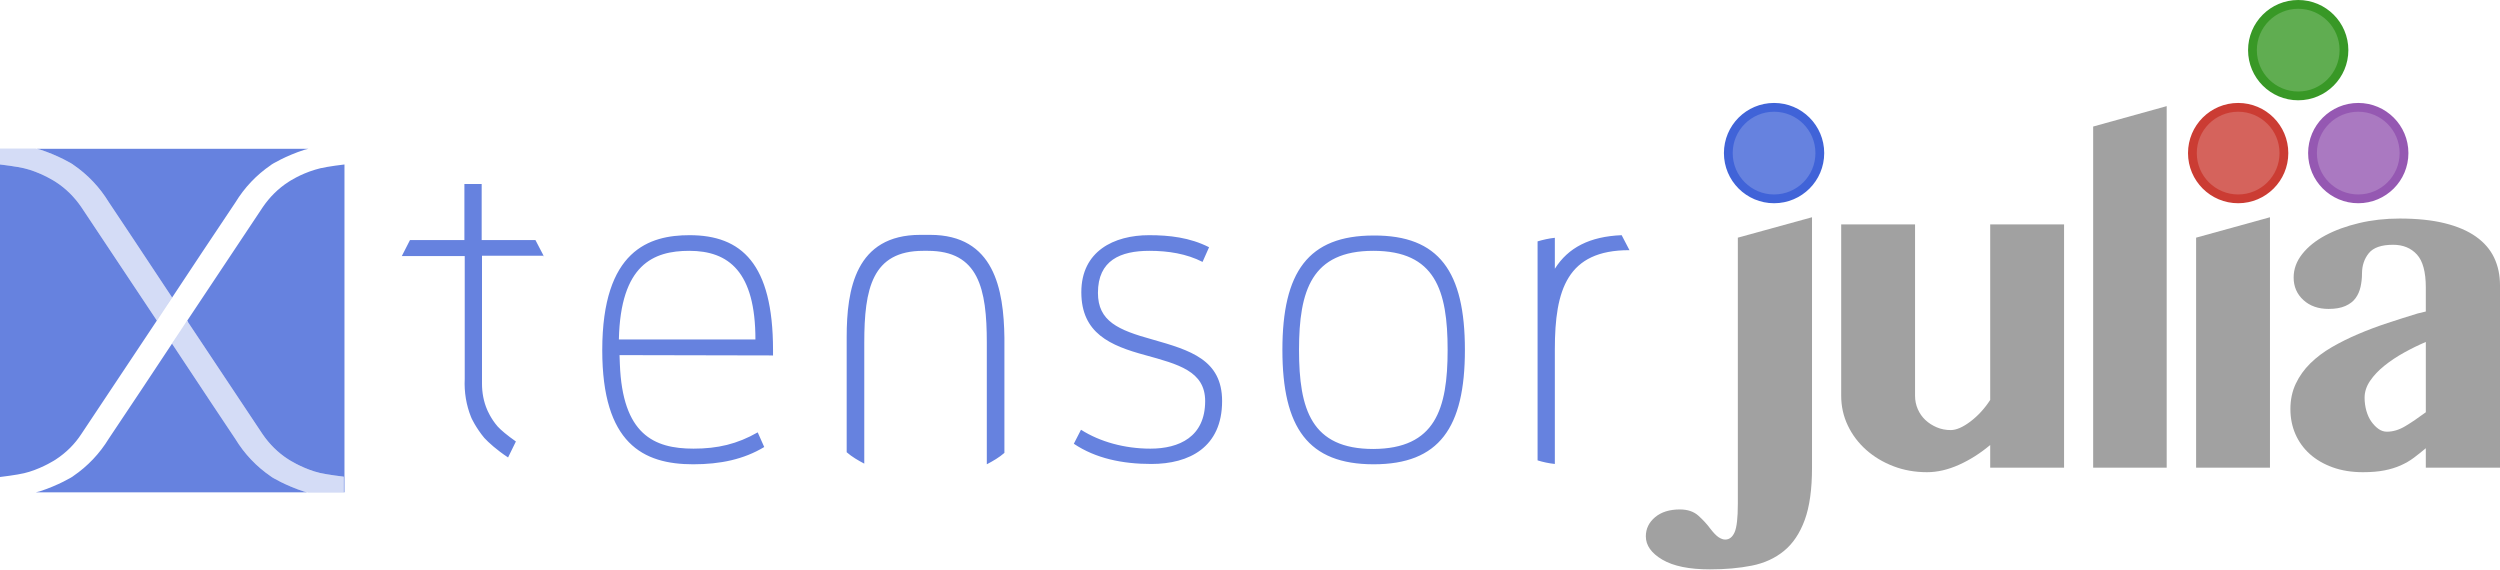
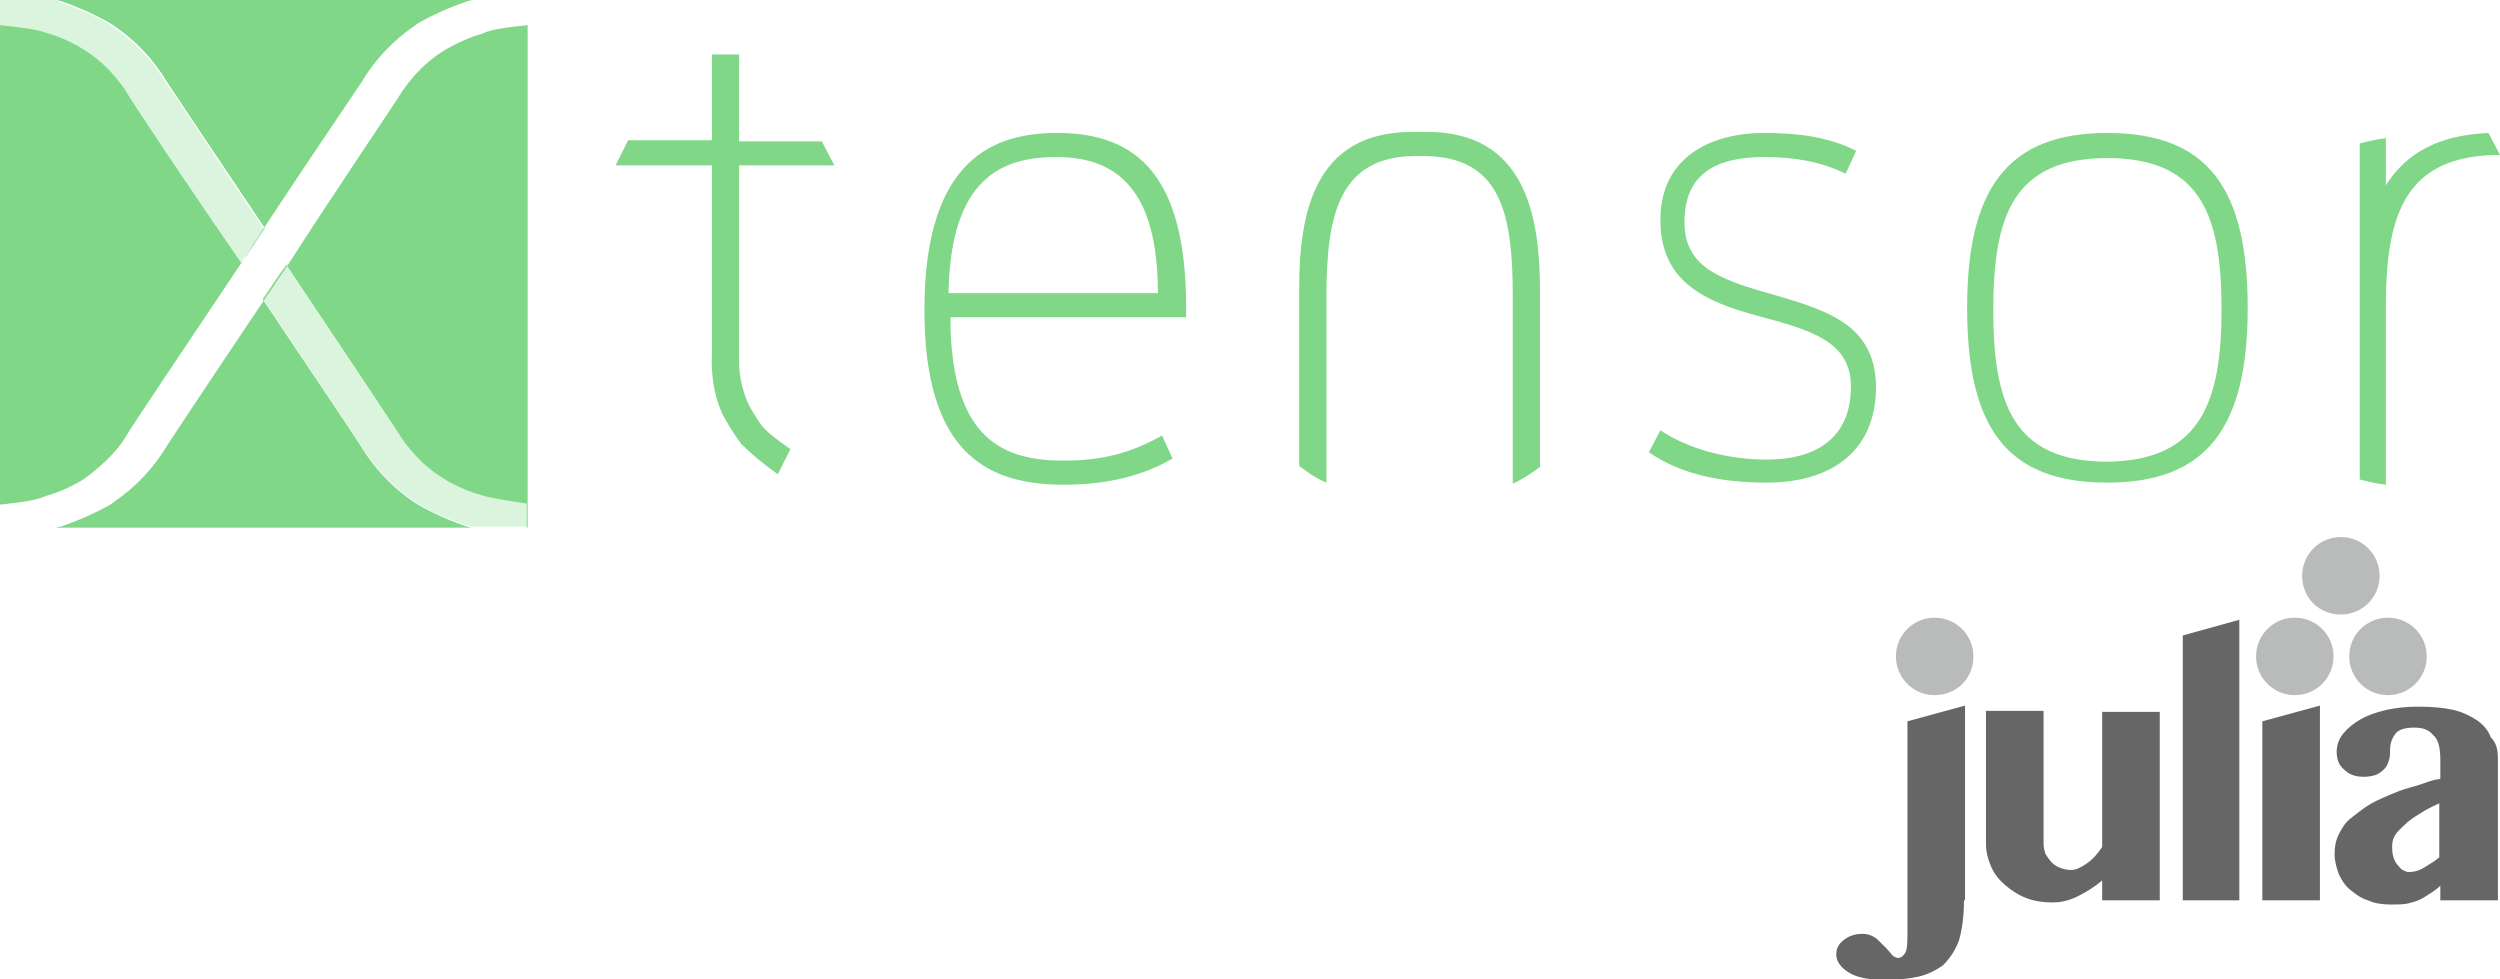
- <svg xmlns="http://www.w3.org/2000/svg" xml:space="preserve" version="1.1" viewBox="0 0 1092.787 248.882" id="svg2" width="1092.787" height="248.882">
-   <defs id="defs30" />
-   <g transform="matrix(1.25,0,0,-1.25,714.418,253.8815)" id="g4">
-     <g id="g6" style="fill:#a1a1a1;fill-opacity:1;fill-rule:nonzero;stroke:none;stroke-opacity:1">
-       <path d="m 62.113,39.57 0,87.566 -25.941,-7.137 0,-93.117 c -6e-6,-4.909 -0.378,-8.213 -1.133,-9.912 -0.755,-1.699 -1.85,-2.549 -3.285,-2.549 -0.68,2e-5 -1.435,0.264 -2.266,0.793 -0.831,0.529 -1.85,1.586 -3.059,3.172 -1.057,1.435 -2.398,2.889 -4.021,4.361 -1.624,1.473 -3.795,2.209 -6.514,2.209 -3.625,1.4e-5 -6.514,-0.906 -8.666,-2.719 -2.152,-1.813 -3.228,-4.04 -3.228,-6.684 2e-5,-3.172 1.926,-5.891 5.777,-8.156 3.852,-2.266 9.402,-3.398 16.652,-3.398 5.362,3e-5 10.233,0.434 14.613,1.303 4.38,0.869 8.137,2.587 11.271,5.154 3.134,2.568 5.551,6.174 7.25,10.818 1.699,4.645 2.549,10.743 2.549,18.295 z" id="path8" style="fill:#a1a1a1;fill-opacity:1;stroke:none;stroke-opacity:1" />
-       <path d="m 98.143,124.645 -25.828,0 0,-59.926 c -6e-6,-3.701 0.774,-7.174 2.322,-10.422 1.548,-3.247 3.682,-6.079 6.4,-8.496 2.719,-2.417 5.891,-4.324 9.516,-5.721 3.625,-1.397 7.552,-2.096 11.781,-2.096 3.625,10e-7 7.363,0.868 11.215,2.605 3.852,1.737 7.476,4.04 10.875,6.91 l 0,-7.93 25.828,0 0,85.074 -25.828,0 0,-61.398 c -1.964,-3.021 -4.267,-5.532 -6.91,-7.533 -2.643,-2.001 -4.947,-3.002 -6.91,-3.002 -1.737,-1.3e-5 -3.361,0.321 -4.871,0.963 -1.51,0.642 -2.832,1.492 -3.965,2.549 -1.133,1.057 -2.02,2.322 -2.662,3.795 -0.642,1.473 -0.963,3.04 -0.963,4.701 z" id="path10" style="fill:#a1a1a1;fill-opacity:1;stroke:none;stroke-opacity:1" />
-       <path d="m 186.141,39.57 0,126.422 -25.715,-7.137 0,-119.285 z" id="path12" style="fill:#a1a1a1;fill-opacity:1;stroke:none;stroke-opacity:1" />
-       <path d="m 196.427,120 0,-80.43 25.828,0 0,87.566 z" id="path14" style="fill:#a1a1a1;fill-opacity:1;stroke:none;stroke-opacity:1" />
-       <path d="m 276.754,83.523 0,-24.582 c -2.643,-1.964 -5.041,-3.587 -7.193,-4.871 -2.152,-1.284 -4.286,-1.926 -6.4,-1.926 -1.057,-1.3e-5 -2.039,0.321 -2.945,0.963 -0.906,0.642 -1.737,1.492 -2.492,2.549 -0.755,1.057 -1.341,2.322 -1.756,3.795 -0.415,1.473 -0.623,3.002 -0.623,4.588 -3e-5,2.039 0.642,4.003 1.926,5.891 1.284,1.888 2.964,3.663 5.041,5.324 2.077,1.661 4.38,3.191 6.91,4.588 2.53,1.397 5.041,2.624 7.533,3.682 z m 25.941,-43.953 0,63.777 c -8e-5,3.549 -0.68,6.759 -2.039,9.629 -1.359,2.87 -3.474,5.324 -6.344,7.363 -2.87,2.039 -6.514,3.606 -10.932,4.701 -4.418,1.095 -9.686,1.643 -15.803,1.643 -4.984,-9e-5 -9.704,-0.529 -14.16,-1.586 -4.456,-1.057 -8.383,-2.492 -11.781,-4.305 -3.398,-1.813 -6.098,-3.984 -8.1,-6.514 -2.001,-2.53 -3.002,-5.268 -3.002,-8.213 0,-3.172 1.133,-5.796 3.398,-7.873 2.266,-2.077 5.211,-3.115 8.836,-3.115 2.341,-5.5e-5 4.286,0.34 5.834,1.02 1.548,0.68 2.738,1.586 3.568,2.719 0.831,1.133 1.416,2.454 1.756,3.965 0.34,1.51 0.51,3.059 0.51,4.645 -3e-5,2.794 0.793,5.173 2.379,7.137 1.586,1.963 4.418,2.945 8.496,2.945 3.474,-8e-5 6.249,-1.133 8.326,-3.398 2.077,-2.266 3.115,-6.117 3.115,-11.555 l 0,-8.383 -2.832,-0.68 c -3.474,-1.057 -6.986,-2.171 -10.535,-3.342 -3.55,-1.171 -6.967,-2.454 -10.252,-3.852 -3.285,-1.397 -6.363,-2.926 -9.232,-4.588 -2.87,-1.661 -5.381,-3.55 -7.533,-5.664 -2.152,-2.115 -3.852,-4.494 -5.098,-7.137 -1.246,-2.643 -1.869,-5.589 -1.869,-8.836 0,-3.172 0.585,-6.098 1.756,-8.779 1.171,-2.681 2.851,-5.003 5.041,-6.967 2.19,-1.964 4.852,-3.512 7.986,-4.645 3.134,-1.133 6.665,-1.699 10.592,-1.699 2.87,-3e-6 5.362,0.208 7.477,0.623 2.115,0.415 4.021,1.001 5.721,1.756 1.699,0.755 3.228,1.643 4.588,2.662 1.359,1.02 2.756,2.133 4.191,3.342 l 0,-6.797 z" id="path16" style="fill:#a1a1a1;fill-opacity:1;stroke:none;stroke-opacity:1" />
+ <svg xmlns="http://www.w3.org/2000/svg" version="1.1" id="Calque_1" x="0px" y="0px" viewBox="0 0 238.8 93.5" style="enable-background:new 0 0 238.8 93.5;" xml:space="preserve">
+   <style type="text/css">
+ 	.st0{fill:#7FD787;}
+ 	.st1{opacity:0.28;fill:#7FD787;enable-background:new    ;}
+ 	.st2{fill:#666666;}
+ 	.st3{fill:#B9BABA;}
+ </style>
+   <g>
+     <g>
+       <path class="st0" d="M79.7,15.9L79.7,15.9L79.7,15.9L79.7,15.9z M71.4,38.4c-0.5-1.2-0.8-2.5-0.8-3.8c0-0.9,0-18.8,0-18.8h9.1    l-1.2-2.3h-7.9V5.2H68v8.2h-8l-1.2,2.4H68c0,0,0,17.1,0,18c-0.1,1.9,0.2,3.9,0.9,5.5c0,0.1,0.8,1.6,1.9,3.1    c0.6,0.6,1.8,1.7,3.5,2.9l1.2-2.4c-1.3-0.9-2.2-1.6-2.7-2.2C71.9,39.5,71.4,38.4,71.4,38.4z M42.3,4.9c-1.6,1-2.8,2.3-3.8,3.7    C38.1,9.3,31.4,19.2,27.7,25C24.5,29.7,16.5,41.7,16,42.5c-1.3,2.2-3.1,4.1-5.2,5.5c0,0.1-2.3,1.4-5,2.3c-0.2,0-0.4,0.1-0.5,0.1    H45c-0.1,0-0.2-0.1-0.4-0.1c-2.7-0.9-4.9-2.2-5-2.3c-2.1-1.4-3.9-3.3-5.2-5.5c-0.4-0.6-5.6-8.4-9.3-13.9c0.9-1.3,1.6-2.5,2.3-3.3    c0,0.1,0.1,0.1,0.1,0.2c3.8,5.7,10.5,15.7,10.9,16.4c1,1.4,2.2,2.7,3.8,3.7c0,0,1.6,1.1,3.8,1.7c0.9,0.3,2.4,0.5,4.3,0.8v2.3h0.1    v-48c-1.9,0.2-3.5,0.4-4.3,0.8C44,3.8,42.3,4.9,42.3,4.9z M11.9,41.9c0.4-0.8,7.1-10.7,10.9-16.4c3.1-4.9,11.1-16.7,11.7-17.6    c1.3-2.2,3.1-4.1,5.2-5.5c0-0.1,2.3-1.4,5-2.3C44.8,0.1,45,0,45.2,0H5.4c0.1,0,0.3,0.1,0.4,0.1c2.7,0.9,4.9,2.2,5,2.3    c2.1,1.4,3.9,3.3,5.2,5.5c0.4,0.6,5.6,8.4,9.3,13.9c-0.9,1.3-1.6,2.5-2.3,3.3c0-0.1-0.1-0.1-0.1-0.2C19,19.3,12.3,9.3,11.9,8.5    c-1-1.4-2.2-2.7-3.8-3.7c0,0-1.6-1.1-3.8-1.7C3.5,2.8,1.9,2.6,0,2.4v45.8c1.9-0.2,3.5-0.4,4.3-0.8c2.2-0.6,3.8-1.7,3.8-1.7    C9.7,44.5,11,43.3,11.9,41.9z M201.3,12.7c-9.6,0-13.4,5.4-13.4,16.7c0,11.5,3.8,16.7,13.4,16.7c9.6,0,13.4-5.4,13.4-16.7    C214.7,18,210.9,12.7,201.3,12.7z M201.3,44.1c-9.1,0-10.9-5.7-10.9-14.5s1.8-14.5,10.9-14.5c9.1,0,10.9,5.7,10.9,14.5    C212.2,38.2,210.3,44,201.3,44.1z M237.7,12.7c-4.6,0.2-7.8,1.8-9.8,5v-4.5c-0.9,0.1-1.7,0.3-2.5,0.5v32.1    c0.8,0.2,1.6,0.4,2.5,0.5v-17c0-8.8,1.8-14.5,10.9-14.5l0,0L237.7,12.7z M101,12.7c-5.8,0-12.7,2.2-12.7,16.9    c0,13.6,5.9,16.7,13.3,16.7c4,0,7.5-0.8,10.4-2.5l-1-2.2c-3,1.7-5.8,2.4-9.4,2.4c-5.8,0-10.4-2.1-10.8-12.4v-1.3h22.5l0,0v-0.9    C113.3,16.9,108.7,12.7,101,12.7z M90.6,28c0.2-11,5.1-13,10.3-13c5.7,0,9.7,3,9.7,13H90.6z M136.3,12.6h-1.4    c-9.5,0-10.8,8-10.8,15v16.9c0.8,0.6,1.6,1.2,2.6,1.6V28.4c0-7.9,1.2-13.5,8.6-13.5h0.6c7.5,0,8.6,5.5,8.6,13.5v17.8    c0.9-0.4,1.8-1,2.6-1.6V27.8C147.1,20.6,145.7,12.6,136.3,12.6z M168.9,28c-5-1.4-8-2.7-8-6.8c0-4.8,3.3-6.2,7.6-6.2    c2.8,0,5.4,0.4,7.8,1.6l1-2.2c-2.8-1.4-5.8-1.7-8.8-1.7c-5.2,0-9.9,2.4-9.9,8.3s4.2,7.8,9.4,9.2c4.9,1.3,8.8,2.4,8.8,6.7    c0,5.3-3.8,7-8,7c-3.8,0-7.5-1-10.2-2.8l-1.1,2.1c3.2,2.2,7.1,2.9,11.3,2.9c5.5,0,10.4-2.5,10.4-9.2    C179.1,30.9,174.4,29.6,168.9,28z" />
+       <path class="st1" d="M27.4,25.2c-0.6,0.9-1.4,2.1-2.3,3.3c3.7,5.5,8.8,13.3,9.3,13.9c1.3,2.2,3.1,4.1,5.2,5.5c0,0.1,2.3,1.4,5,2.3    c0.2,0,0.4,0.1,0.5,0.1h5.2V48c-1.9-0.2-3.5-0.4-4.3-0.8c-2.2-0.6-3.8-1.7-3.8-1.7c-1.6-1-2.8-2.3-3.8-3.7    C38,41,31.3,31.1,27.5,25.4l0,0C27.5,25.4,27.5,25.3,27.4,25.2 M5.2,0H0v2.4c1.9,0.2,3.5,0.4,4.3,0.8c2.2,0.6,3.8,1.7,3.8,1.7    c1.6,1,2.8,2.3,3.8,3.7C12.3,9.3,19,19.2,22.8,25l0,0c0,0.1,0.1,0.1,0.1,0.2c0.6-0.9,1.4-2.1,2.3-3.3C21.5,16.4,16.4,8.6,15.9,8    c-1.3-2.2-3.1-4.1-5.2-5.5c0-0.1-2.3-1.4-5-2.3C5.6,0.1,5.4,0,5.2,0" />
    </g>
-     <g stroke-miterlimit="4" id="g18" style="stroke-width:3.07;stroke-linecap:butt;stroke-miterlimit:4">
-       <circle cx="48.842" cy="149.57" r="16" id="circle20" style="fill:#6682df;stroke:#4063d8" />
-       <circle cx="211.131" cy="149.57" r="16" id="circle22" style="fill:#d5635c;stroke:#cb3c33" />
-       <circle cx="232.131" cy="185.57" r="16" id="circle24" style="fill:#60ad51;stroke:#389826" />
-       <circle cx="253.131" cy="149.57" r="16" id="circle26" style="fill:#aa79c1;stroke:#9558b2" />
-     </g>
-     <path style="fill:#6682df;fill-opacity:1" d="M 16.145 65.053 C 16.567 65.148 16.999 65.243 17.379 65.338 C 25.356 67.902 31.91 71.748 32.053 72.033 C 38.321 76.307 43.591 81.863 47.58 88.416 C 49.005 90.41 64.246 113.487 75.215 130.012 C 72.651 133.858 70.371 137.42 68.52 140.127 C 68.377 139.842 68.236 139.699 68.094 139.414 C 56.84 122.462 36.895 92.547 35.471 90.41 C 32.622 86.279 28.918 82.433 24.217 79.441 C 24.217 79.441 19.231 76.164 12.82 74.17 C 10.256 73.315 5.841 72.603 0 71.891 L 0 208.504 C 5.841 207.792 10.256 207.079 12.82 206.225 C 19.231 204.23 24.217 200.953 24.217 200.953 C 29.06 197.819 32.764 193.973 35.471 189.842 C 36.895 187.705 56.84 157.79 68.094 140.838 C 77.496 126.593 101.142 90.98 102.852 88.559 C 106.84 82.006 112.111 76.449 118.379 72.176 C 118.521 71.891 125.075 68.045 133.053 65.48 L 134.762 65.053 L 16.145 65.053 z M 150.574 71.891 C 144.734 72.603 140.316 73.315 137.752 74.17 C 131.057 76.164 126.215 79.441 126.215 79.441 C 121.514 82.433 117.81 86.279 114.961 90.41 C 113.536 92.547 93.592 122.462 82.338 139.414 C 72.936 153.659 49.29 189.272 47.58 191.693 C 43.591 198.246 38.321 203.803 32.053 208.076 C 31.91 208.361 25.356 212.207 17.379 214.771 L 15.67 215.199 L 134.191 215.199 L 133.053 214.914 C 125.075 212.35 118.521 208.504 118.379 208.219 C 112.111 203.945 106.84 198.389 102.852 191.836 C 101.427 189.842 86.184 166.765 75.215 150.24 C 77.779 146.394 80.058 142.834 81.91 140.127 C 82.053 140.412 82.195 140.553 82.195 140.838 C 93.449 157.79 113.394 187.705 114.818 189.842 C 117.667 193.973 121.371 197.819 126.072 200.811 C 126.072 200.811 131.058 204.088 137.469 206.082 C 140.033 206.937 144.448 207.649 150.289 208.361 L 150.289 215.199 L 150.574 215.199 L 150.574 71.891 z M 202.996 80.438 L 202.996 104.939 L 179.207 104.939 L 175.645 111.92 L 203.139 111.92 L 203.139 165.625 C 202.854 171.466 203.851 177.165 205.846 182.15 C 205.846 182.435 208.124 187.137 211.686 191.41 C 213.537 193.405 217.1 196.681 222.086 199.957 L 225.504 192.977 C 221.658 190.27 218.952 187.991 217.527 186.424 C 214.536 183.005 212.969 179.158 212.969 179.158 C 211.402 175.597 210.689 171.608 210.689 167.762 L 210.689 111.777 L 237.613 111.777 L 234.051 104.939 L 210.547 104.939 L 210.547 80.438 L 202.996 80.438 z M 402.289 102.66 C 373.941 102.66 370.096 126.45 370.096 147.391 L 370.096 197.678 C 372.375 199.672 375.08 201.24 377.787 202.664 L 377.787 149.812 C 377.787 126.165 381.207 109.641 403.572 109.641 L 405.566 109.641 C 427.789 109.641 431.35 126.165 431.35 149.812 L 431.35 202.947 C 434.056 201.523 436.764 199.957 439.043 197.963 L 439.043 147.676 C 438.758 126.45 434.626 102.66 406.562 102.66 L 402.289 102.66 z M 301.432 102.803 C 283.91 102.803 263.254 109.214 263.254 153.09 C 263.254 193.832 281.062 202.947 303 202.947 C 314.824 202.947 325.08 200.812 334.055 195.398 L 331.205 188.988 C 322.23 194.117 313.682 196.111 303.141 196.111 C 285.761 196.111 272.087 189.842 270.947 159.072 L 270.805 155.227 L 337.758 155.369 L 337.9 155.512 L 337.9 152.947 C 337.9 115.197 324.082 102.803 301.432 102.803 z M 502.291 102.803 C 486.906 102.803 472.662 109.783 472.662 127.732 C 472.662 145.682 485.339 151.095 500.582 155.227 C 514.97 159.215 526.793 162.207 526.793 175.312 C 526.793 190.982 515.397 196.111 502.861 196.111 C 491.607 196.111 480.782 193.118 472.52 187.848 L 469.385 193.973 C 478.929 200.383 490.611 202.807 503.289 202.807 C 519.814 202.807 534.201 195.541 534.201 175.312 C 534.201 157.221 520.241 153.09 503.717 148.389 C 488.759 144.258 479.926 140.411 479.926 128.018 C 479.926 113.772 489.755 109.641 502.434 109.641 C 510.696 109.641 518.674 110.923 525.654 114.484 L 528.504 108.074 C 520.099 103.801 511.123 102.803 502.291 102.803 z M 708.85 102.803 C 694.889 103.373 685.487 108.217 679.646 117.477 L 679.646 103.943 C 676.94 104.228 674.519 104.797 672.098 105.51 L 672.098 201.238 C 674.377 201.951 676.94 202.522 679.646 202.807 L 679.646 153.232 L 679.646 152.662 C 679.646 126.593 685.061 109.355 712.127 109.355 L 712.27 109.355 L 708.85 102.803 z M 600.443 102.945 C 571.81 102.945 560.555 118.901 560.555 152.947 C 560.555 186.994 571.81 202.947 600.443 202.947 C 629.077 202.947 640.33 186.994 640.33 152.947 C 640.33 118.758 629.077 102.803 600.443 102.945 z M 301.289 109.641 C 318.526 109.641 330.207 118.758 330.207 148.389 L 270.52 148.389 C 271.232 115.624 285.619 109.641 301.289 109.641 z M 600.301 109.641 C 627.367 109.641 632.779 126.878 632.779 152.947 C 632.779 178.874 627.367 196.109 600.301 196.252 C 573.235 196.252 567.82 179.016 567.82 152.947 C 567.82 126.878 573.377 109.641 600.301 109.641 z M 237.613 111.92 L 237.756 112.205 L 237.756 111.92 L 237.613 111.92 z " transform="matrix(0.8,0,0,-0.8,-571.5344,203.1052)" id="path5" />
-     <path class="st1" d="m -506.006,91.004 c -1.482,-2.165 -3.305,-5.014 -5.356,-8.091 8.775,-13.22 20.969,-31.682 22.109,-33.277 3.191,-5.242 7.408,-9.687 12.422,-13.106 0.114,-0.228 5.356,-3.305 11.738,-5.356 0.456,-0.114 0.912,-0.228 1.368,-0.342 l 12.422,0 0,5.584 c -4.673,0.57 -8.205,1.14 -10.257,1.823 -5.128,1.595 -9.117,4.217 -9.117,4.217 -3.761,2.393 -6.724,5.47 -9.003,8.775 -1.14,1.709 -17.094,25.642 -26.098,39.203 l 0,0 c 0,0.228 -0.114,0.342 -0.228,0.57 m -53.107,60.172 -12.422,0 0,-5.584 c 4.672,-0.57 8.205,-1.14 10.257,-1.823 5.128,-1.595 9.117,-4.217 9.117,-4.217 3.761,-2.393 6.724,-5.47 9.003,-8.775 1.14,-1.709 17.094,-25.642 26.098,-39.203 l 0,0 c 0.114,-0.228 0.228,-0.342 0.342,-0.57 1.482,2.165 3.305,5.014 5.356,8.091 -8.775,13.22 -20.969,31.682 -22.109,33.277 -3.191,5.242 -7.408,9.687 -12.422,13.106 -0.114,0.228 -5.356,3.305 -11.738,5.356 -0.456,0.114 -0.912,0.228 -1.482,0.342" id="path7-3" style="fill:#6682df;fill-opacity:0.278" />
+     <path class="st2" d="M187.6,86L187.6,86c0,1.6-0.2,2.9-0.5,3.9c-0.4,1-0.9,1.7-1.5,2.3c-0.7,0.5-1.5,0.9-2.4,1.1   c-0.9,0.2-2,0.3-3.1,0.3c-1.5,0-2.7-0.2-3.5-0.7c-0.8-0.5-1.2-1.1-1.2-1.7c0-0.6,0.2-1,0.7-1.4c0.5-0.4,1.1-0.6,1.8-0.6   c0.6,0,1,0.2,1.4,0.5c0.3,0.3,0.6,0.6,0.9,0.9c0.3,0.3,0.5,0.6,0.6,0.7c0.2,0.1,0.3,0.2,0.5,0.2c0.3,0,0.5-0.2,0.7-0.5   c0.2-0.4,0.2-1.1,0.2-2.1V68.9l5.5-1.5V86z M200.8,80.9c-0.4,0.6-0.9,1.2-1.5,1.6c-0.6,0.4-1,0.6-1.5,0.6c-0.4,0-0.7-0.1-1-0.2   s-0.6-0.3-0.8-0.5c-0.2-0.2-0.4-0.5-0.6-0.8c-0.1-0.3-0.2-0.6-0.2-1V67.9h-5.5v12.7c0,0.8,0.2,1.5,0.5,2.2c0.3,0.7,0.8,1.3,1.4,1.8   c0.6,0.5,1.2,0.9,2,1.2c0.8,0.3,1.6,0.4,2.5,0.4c0.8,0,1.6-0.2,2.4-0.6s1.6-0.9,2.3-1.5V86h5.5v-18h-5.5V80.9z M208.5,86l5.4,0   V59.2l-5.4,1.5V86z M216.1,86h5.5V67.4l-5.5,1.5V86z M238.6,72.5V86l-5.5,0v-1.4c-0.3,0.3-0.6,0.5-0.9,0.7c-0.3,0.2-0.6,0.4-1,0.6   c-0.4,0.2-0.8,0.3-1.2,0.4c-0.4,0.1-1,0.1-1.6,0.1c-0.8,0-1.6-0.1-2.2-0.4c-0.7-0.2-1.2-0.6-1.7-1c-0.5-0.4-0.8-0.9-1.1-1.5   c-0.2-0.6-0.4-1.2-0.4-1.9c0-0.7,0.1-1.3,0.4-1.9c0.3-0.6,0.6-1.1,1.1-1.5c0.5-0.4,1-0.8,1.6-1.2c0.6-0.4,1.3-0.7,2-1   s1.4-0.6,2.2-0.8c0.8-0.2,1.5-0.5,2.2-0.7l0.6-0.1v-1.8c0-1.2-0.2-2-0.7-2.4c-0.4-0.5-1-0.7-1.8-0.7c-0.9,0-1.5,0.2-1.8,0.6   c-0.3,0.4-0.5,0.9-0.5,1.5c0,0.3,0,0.7-0.1,1c-0.1,0.3-0.2,0.6-0.4,0.8c-0.2,0.2-0.4,0.4-0.8,0.6c-0.3,0.1-0.7,0.2-1.2,0.2   c-0.8,0-1.4-0.2-1.9-0.7c-0.5-0.4-0.7-1-0.7-1.7c0-0.6,0.2-1.2,0.6-1.7c0.4-0.5,1-1,1.7-1.4c0.7-0.4,1.6-0.7,2.5-0.9   c0.9-0.2,1.9-0.3,3-0.3c1.3,0,2.4,0.1,3.3,0.3c0.9,0.2,1.7,0.6,2.3,1c0.6,0.4,1.1,1,1.3,1.6C238.5,71,238.6,71.7,238.6,72.5z    M233.1,76.7c-0.5,0.2-1.1,0.5-1.6,0.8c-0.5,0.3-1,0.6-1.5,1c-0.4,0.4-0.8,0.7-1.1,1.1c-0.3,0.4-0.4,0.8-0.4,1.2c0,0.3,0,0.7,0.1,1   c0.1,0.3,0.2,0.6,0.4,0.8c0.2,0.2,0.3,0.4,0.5,0.5c0.2,0.1,0.4,0.2,0.6,0.2c0.4,0,0.9-0.1,1.4-0.4c0.5-0.3,1-0.6,1.5-1V76.7   L233.1,76.7z" />
+     <path class="st3" d="M222.9,62.7c0,2-1.6,3.7-3.7,3.7c-2,0-3.7-1.6-3.7-3.7c0-2,1.6-3.7,3.7-3.7C221.2,59,222.9,60.6,222.9,62.7z    M184.8,59c-2,0-3.7,1.6-3.7,3.7c0,2,1.6,3.7,3.7,3.7s3.7-1.6,3.7-3.7C188.5,60.6,186.8,59,184.8,59z M227.3,55   c0-2-1.6-3.7-3.7-3.7c-2,0-3.7,1.6-3.7,3.7s1.6,3.7,3.7,3.7C225.7,58.7,227.3,57,227.3,55z M228.1,59c-2,0-3.7,1.6-3.7,3.7   c0,2,1.6,3.7,3.7,3.7c2,0,3.7-1.6,3.7-3.7C231.8,60.6,230.1,59,228.1,59z" />
  </g>
</svg>
